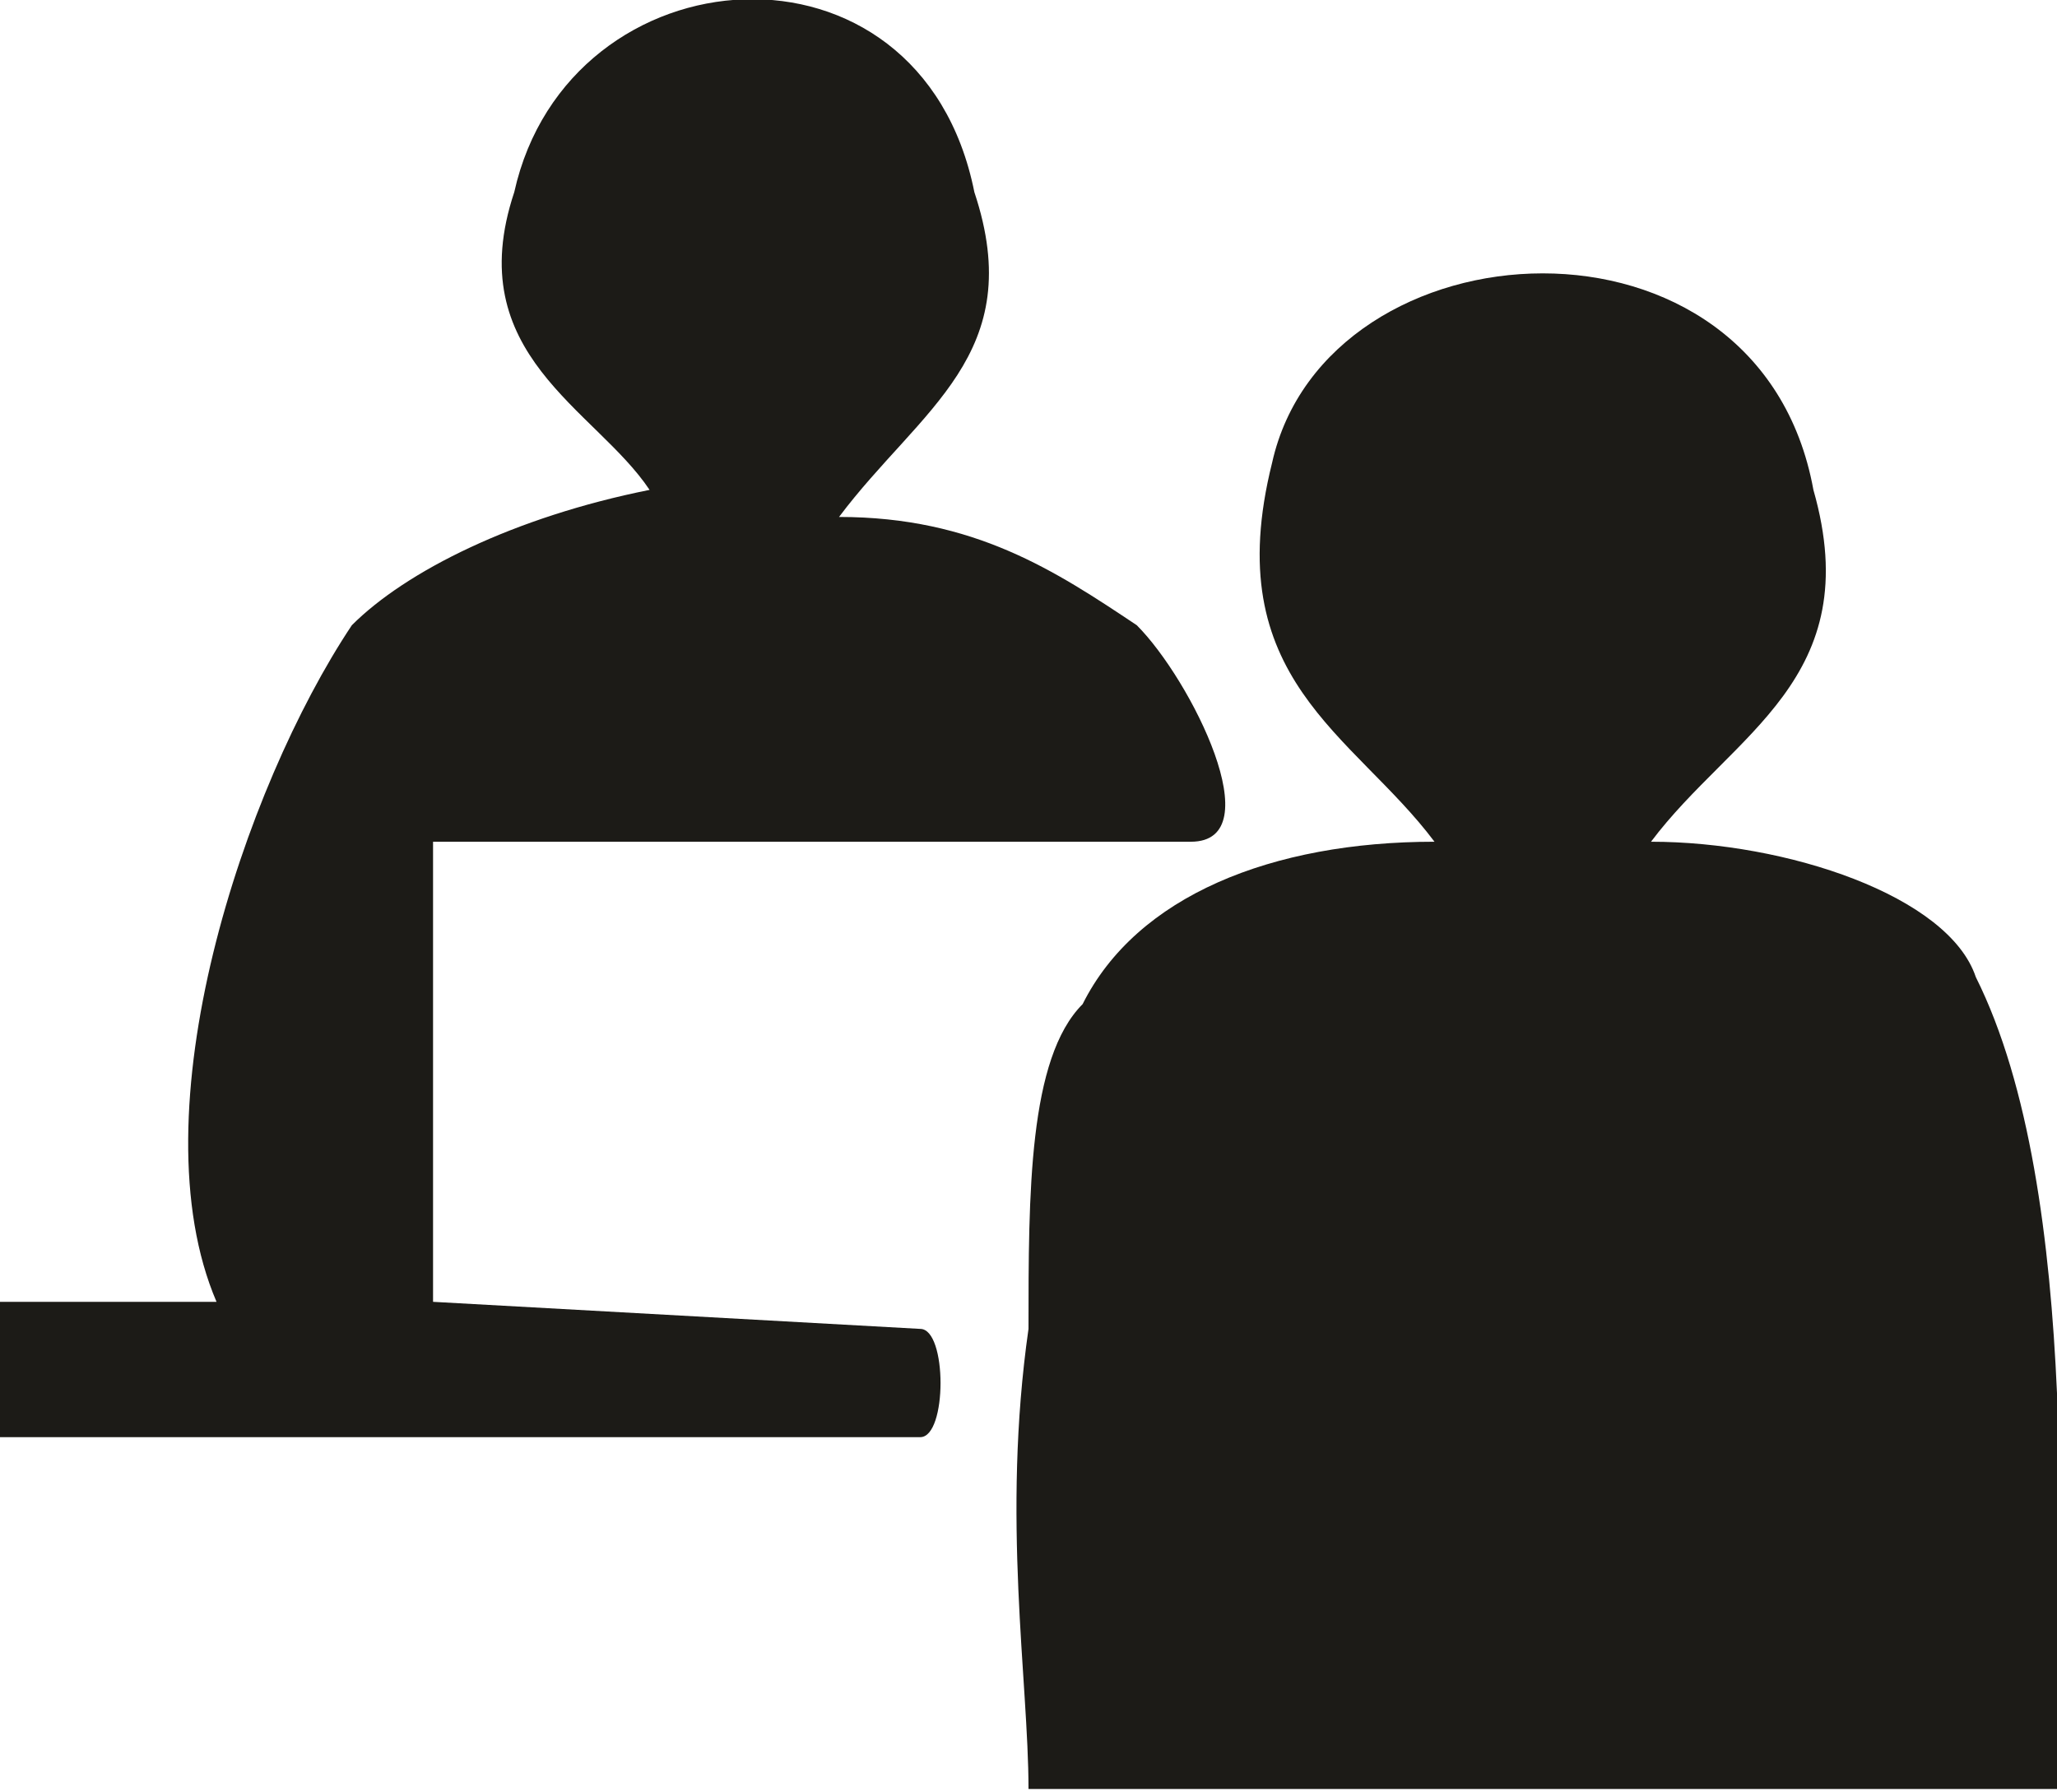
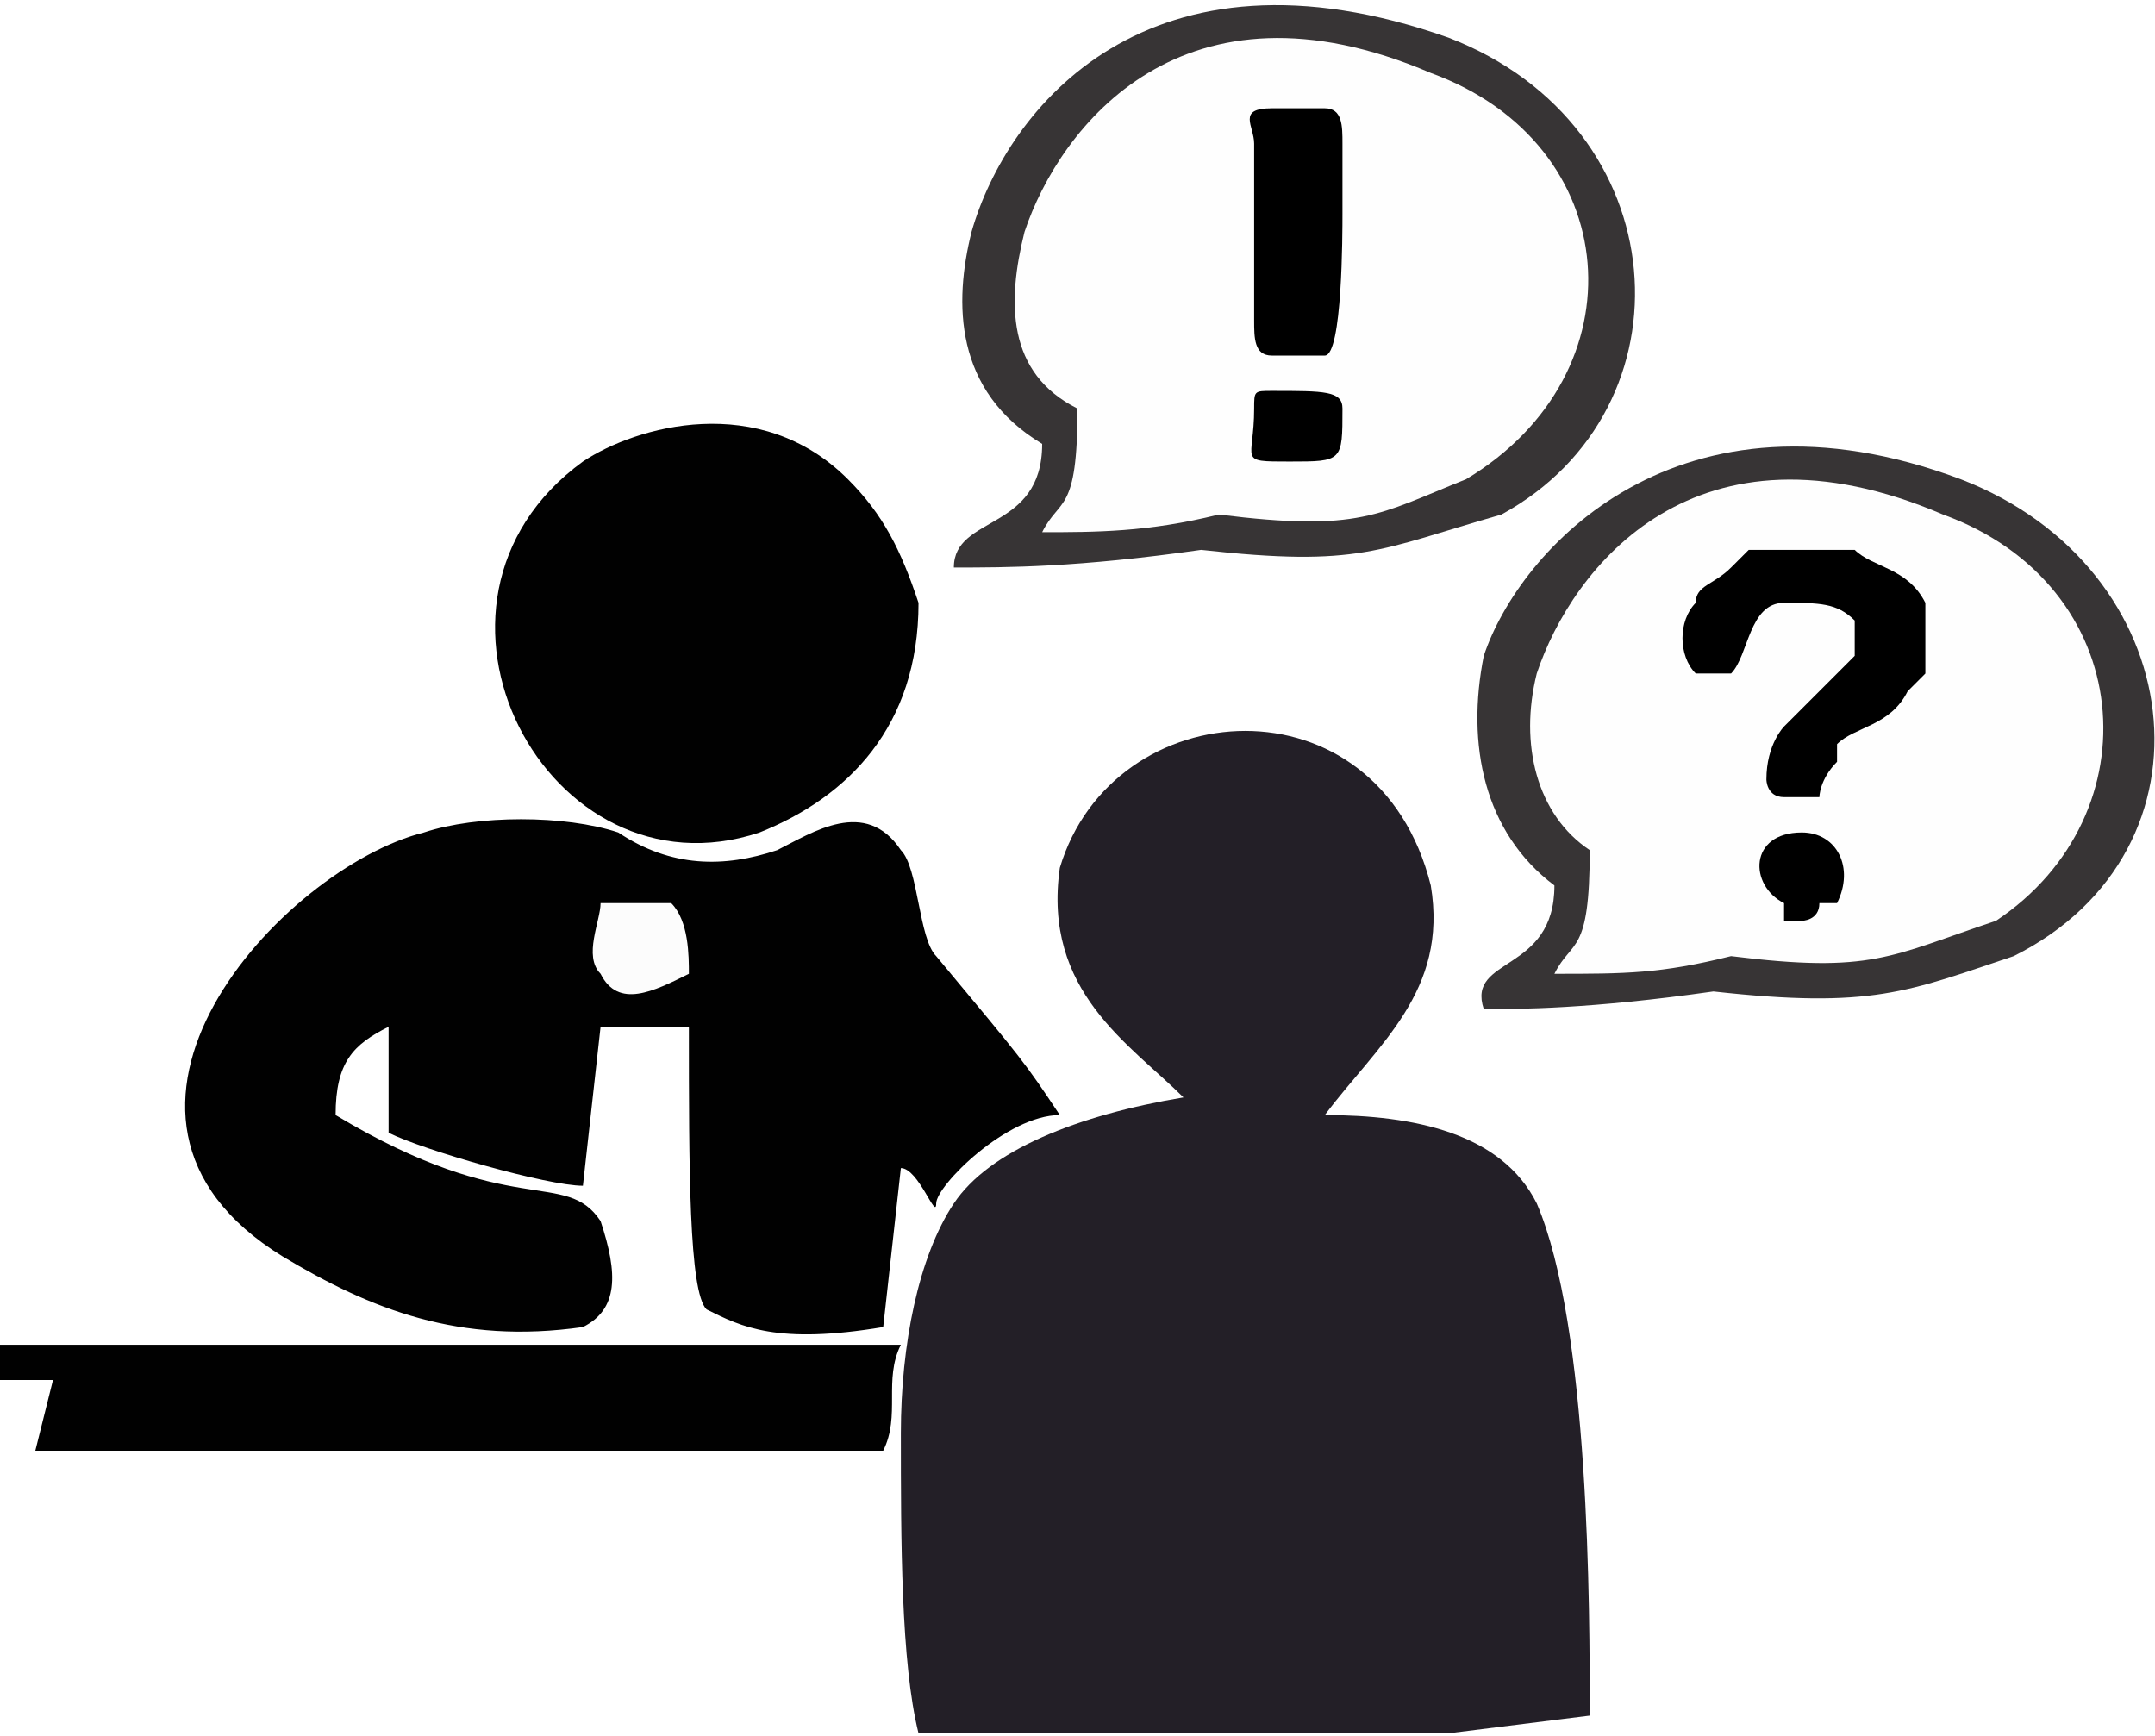
- <svg xmlns="http://www.w3.org/2000/svg" xml:space="preserve" width="10.346mm" height="9.012mm" version="1.1" style="shape-rendering:geometricPrecision; text-rendering:geometricPrecision; image-rendering:optimizeQuality; fill-rule:evenodd; clip-rule:evenodd" viewBox="0 0 76 66">
+ <svg xmlns="http://www.w3.org/2000/svg" xml:space="preserve" width="12.041mm" height="9.698mm" version="1.1" style="shape-rendering:geometricPrecision; text-rendering:geometricPrecision; image-rendering:optimizeQuality; fill-rule:evenodd; clip-rule:evenodd" viewBox="0 0 122 98">
  <defs>
    <style type="text/css">
   
-     .fil0 {fill:#1C1B17}
+     .fil4 {fill:#FEFEFE}
+     .fil3 {fill:#373435}
+     .fil2 {fill:#231F27}
+     .fil5 {fill:black}
+     .fil0 {fill:#010101}
+     .fil1 {fill:#FCFCFC}
   
  </style>
  </defs>
  <g id="Capa_x0020_1">
-     <g id="_701087104">
-       <path class="fil0" d="M16 48l0 -17 28 0c3,0 0,-6 -2,-8 -3,-2 -6,-4 -11,-4 3,-4 7,-6 5,-12 -2,-10 -15,-9 -17,0 -2,6 3,8 5,11 -5,1 -9,3 -11,5 -4,6 -8,18 -5,25l-8 0 0 5c11,0 23,0 34,0 1,0 1,-4 0,-4l-18 -1z" />
-       <path class="fil0" d="M68 66l8 0c0,-7 1,-22 -3,-30 -1,-3 -7,-5 -12,-5 3,-4 8,-6 6,-13 -2,-11 -18,-10 -20,-1 -2,8 3,10 6,14 -6,0 -11,2 -13,6 -2,2 -2,7 -2,12 -1,7 0,13 0,17 10,0 20,0 30,0z" />
+     <g id="_613116512">
+       <g>
+         <path class="fil0" d="M40 76l11 0c-1,2 0,4 -1,6l-48 0 1 -4 -3 0 0 -2 40 0z" />
+         <path class="fil0" d="M39 58l-5 0 -1 9c-2,0 -9,-2 -11,-3l0 -6c-2,1 -3,2 -3,5 10,6 13,3 15,6 1,3 1,5 -1,6 -7,1 -12,-1 -17,-4 -13,-8 0,-22 8,-24 3,-1 8,-1 11,0 3,2 6,2 9,1 2,-1 5,-3 7,0 1,1 1,5 2,6 5,6 5,6 7,9 -3,0 -7,4 -7,5 0,1 -1,-2 -2,-2l-1 9c-6,1 -8,0 -10,-1 -1,-1 -1,-8 -1,-16z" />
+         <path class="fil0" d="M43 47c-12,4 -21,-13 -10,-21 3,-2 10,-4 15,1 2,2 3,4 4,7 0,7 -4,11 -9,13z" />
+         <path class="fil1" d="M39 55c-2,1 -4,2 -5,0 -1,-1 0,-3 0,-4l4 0c1,1 1,3 1,4z" />
+         <path class="fil2" d="M82 98l8 -1c0,-6 0,-22 -3,-29 -2,-4 -7,-5 -12,-5 3,-4 7,-7 6,-13 -3,-12 -18,-11 -21,-1 -1,7 4,10 7,13 -6,1 -11,3 -13,6 -2,3 -3,8 -3,13 0,6 0,13 1,17 9,0 20,0 30,0z" />
+       </g>
+       <g>
+         <path class="fil3" d="M84 57c-1,-3 4,-2 4,-7 -4,-3 -5,-8 -4,-13 2,-6 11,-16 27,-10 13,5 15,21 3,27 -6,2 -8,3 -17,2 -7,1 -11,1 -13,1z" />
+         <path class="fil4" d="M88 55c1,-2 2,-1 2,-7 -3,-2 -4,-6 -3,-10 2,-6 9,-15 23,-9 11,4 12,17 3,23 -6,2 -7,3 -15,2 -4,1 -6,1 -10,1z" />
+       </g>
+       <g>
+         <path class="fil5" d="M103 31l-2 0 0 0c0,0 0,0 0,0 -1,0 -1,0 -2,0 0,0 -1,1 -1,1 -1,1 -2,1 -2,2 -1,1 -1,3 0,4 1,0 2,0 2,0 1,-1 1,-4 3,-4 2,0 3,0 4,1 0,1 0,2 0,2 -1,1 -3,3 -4,4 0,0 -1,1 -1,3 0,0 0,1 1,1 0,0 1,0 2,0 0,0 0,-1 1,-2 0,0 0,0 0,-1 1,-1 3,-1 4,-3 0,0 1,-1 1,-1 0,-1 0,-3 0,-4 -1,-2 -3,-2 -4,-3 -1,0 -1,0 -1,0 -1,0 -1,0 -1,0z" />
+         <path class="fil5" d="M102 52l0 0c0,0 1,0 1,-1 0,0 0,0 1,0 1,-2 0,-4 -2,-4 -3,0 -3,3 -1,4 0,0 0,0 0,1 0,0 0,0 1,0z" />
+       </g>
+       <g>
+         <path class="fil3" d="M54 32c0,-3 5,-2 5,-7 -5,-3 -5,-8 -4,-12 2,-7 10,-17 27,-11 13,5 14,21 3,27 -7,2 -8,3 -17,2 -7,1 -11,1 -14,1z" />
+         <path class="fil4" d="M59 30c1,-2 2,-1 2,-7 -4,-2 -4,-6 -3,-10 2,-6 9,-15 23,-9 11,4 12,17 2,23 -5,2 -6,3 -14,2 -4,1 -7,1 -10,1z" />
+       </g>
+       <g>
+         <path class="fil5" d="M72 6c-2,0 -1,1 -1,2 0,0 0,1 0,2 0,2 0,6 0,8 0,1 0,2 1,2 0,0 3,0 3,0 1,0 1,-7 1,-8 0,-2 0,-3 0,-4 0,-1 0,-2 -1,-2 -1,0 -3,0 -3,0z" />
+         <path class="fil5" d="M71 23c0,3 -1,3 2,3 3,0 3,0 3,-3 0,-1 -1,-1 -4,-1 -1,0 -1,0 -1,1z" />
+       </g>
    </g>
  </g>
</svg>
